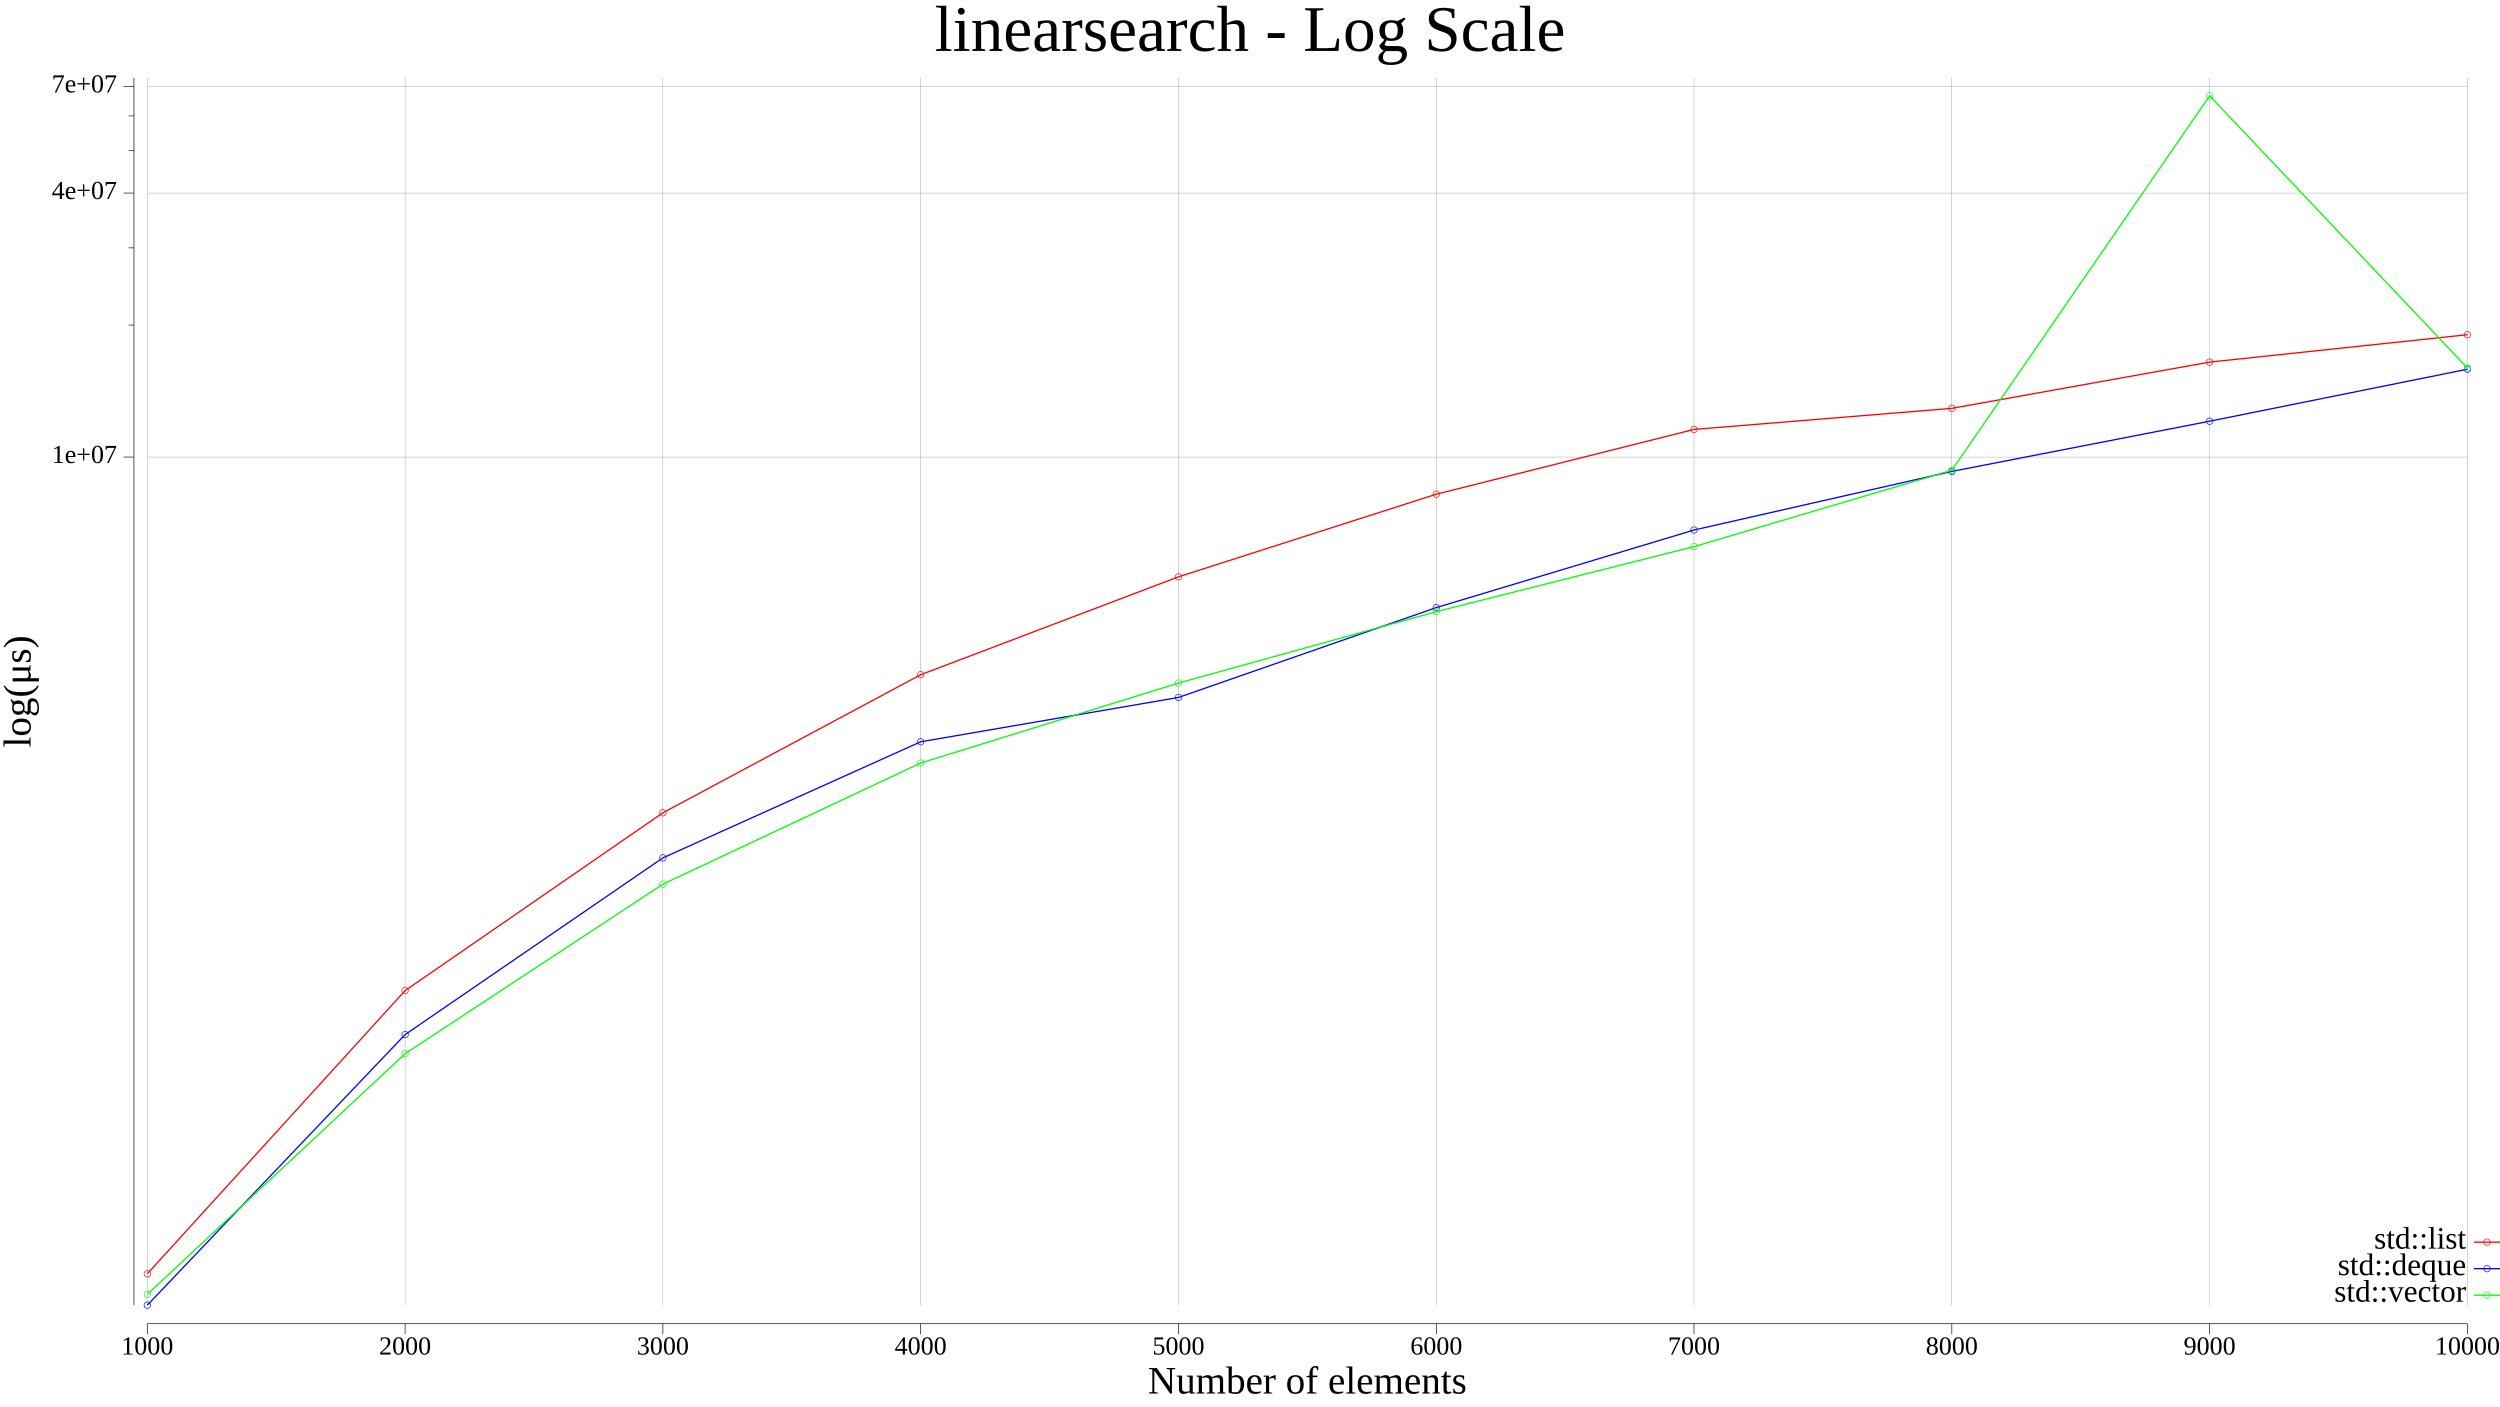
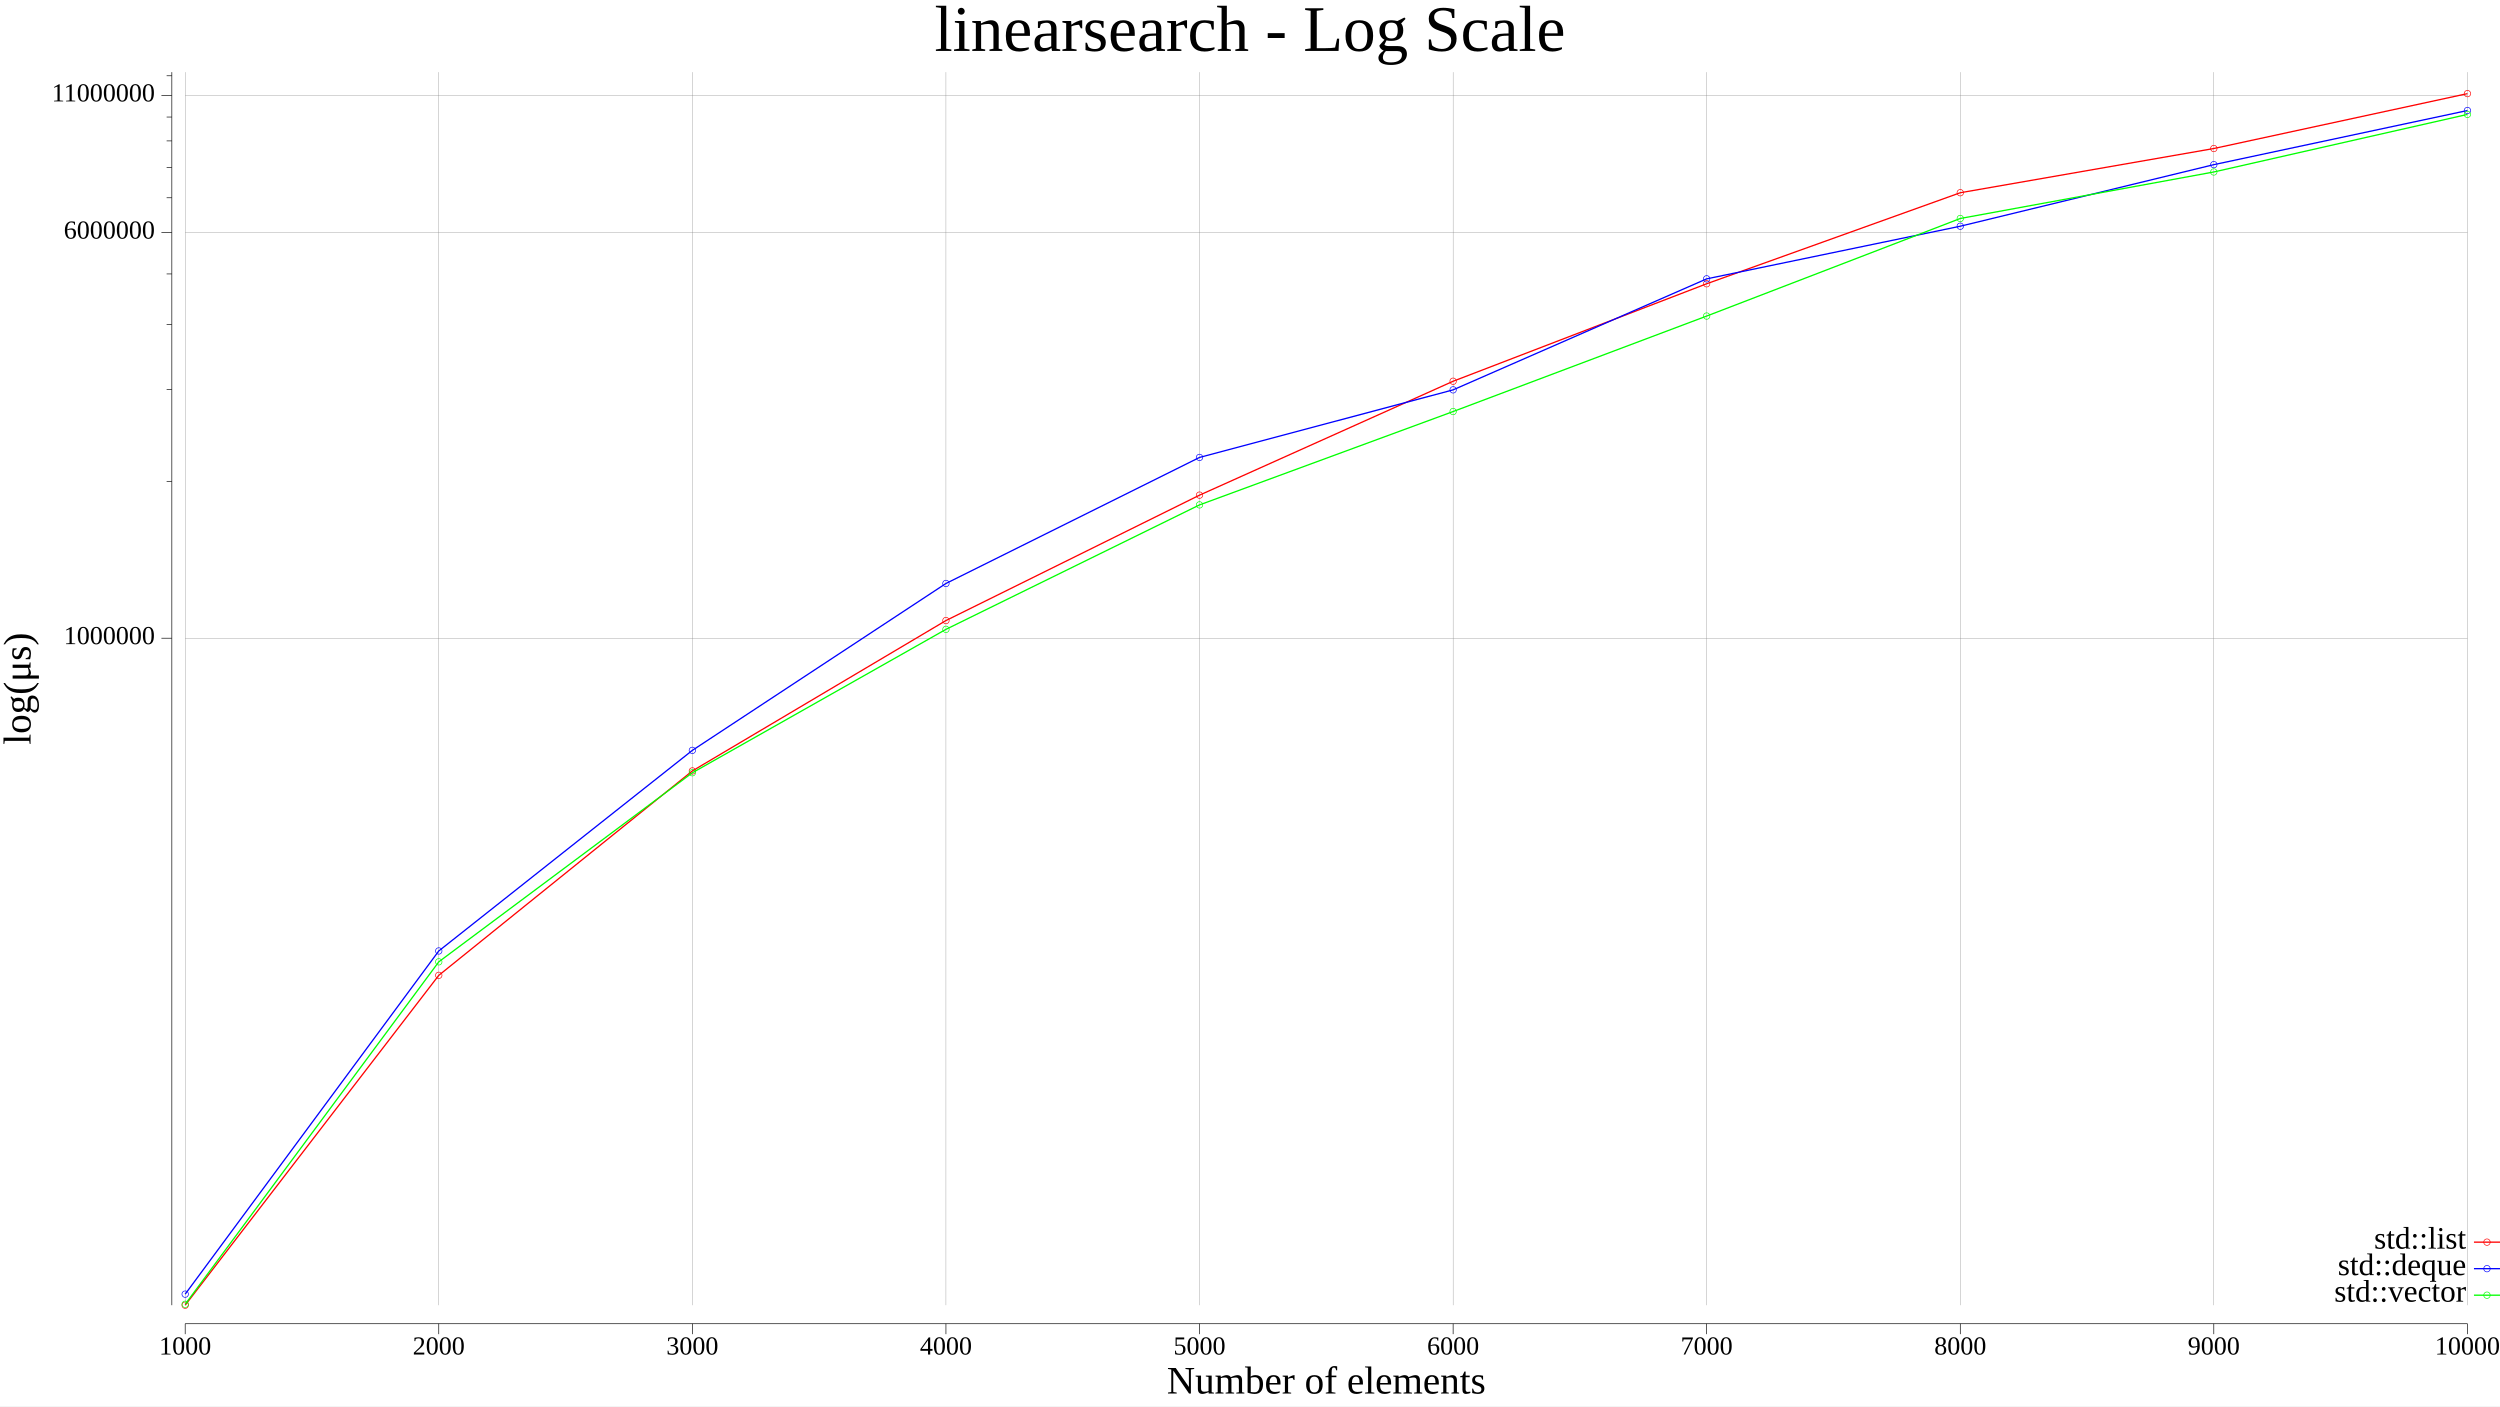
<svg xmlns="http://www.w3.org/2000/svg" width="1920pt" height="1080pt" viewBox="0 0 1920 1080">
  <g transform="scale(1, -1) translate(0, -1080)">
    <path d="M0,0L1920,0L1920,1080L0,1080Z" style="fill:#FFFFFF" />
    <text x="717.76" y="-1040.9" transform="scale(1, -1)" style="font-family:Liberation Serif;font-variant:normal;font-weight:normal;font-style:normal;font-size:50px">linearsearch - Log Scale</text>
-     <text x="881.6" y="-9.756" transform="scale(1, -1)" style="font-family:Liberation Serif;font-variant:normal;font-weight:normal;font-style:normal;font-size:30px">Number of elements</text>
-     <text x="93.118" y="-39.727" transform="scale(1, -1)" style="font-family:Liberation Serif;font-variant:normal;font-weight:normal;font-style:normal;font-size:20px">1000</text>
-     <text x="291.11" y="-39.727" transform="scale(1, -1)" style="font-family:Liberation Serif;font-variant:normal;font-weight:normal;font-style:normal;font-size:20px">2000</text>
-     <text x="489.09" y="-39.727" transform="scale(1, -1)" style="font-family:Liberation Serif;font-variant:normal;font-weight:normal;font-style:normal;font-size:20px">3000</text>
-     <text x="687.08" y="-39.727" transform="scale(1, -1)" style="font-family:Liberation Serif;font-variant:normal;font-weight:normal;font-style:normal;font-size:20px">4000</text>
-     <text x="885.07" y="-39.727" transform="scale(1, -1)" style="font-family:Liberation Serif;font-variant:normal;font-weight:normal;font-style:normal;font-size:20px">5000</text>
-     <text x="1083.1" y="-39.727" transform="scale(1, -1)" style="font-family:Liberation Serif;font-variant:normal;font-weight:normal;font-style:normal;font-size:20px">6000</text>
-     <text x="1281" y="-39.727" transform="scale(1, -1)" style="font-family:Liberation Serif;font-variant:normal;font-weight:normal;font-style:normal;font-size:20px">7000</text>
-     <text x="1479" y="-39.727" transform="scale(1, -1)" style="font-family:Liberation Serif;font-variant:normal;font-weight:normal;font-style:normal;font-size:20px">8000</text>
-     <text x="1677" y="-39.727" transform="scale(1, -1)" style="font-family:Liberation Serif;font-variant:normal;font-weight:normal;font-style:normal;font-size:20px">9000</text>
+     <text x="896.15" y="-9.756" transform="scale(1, -1)" style="font-family:Liberation Serif;font-variant:normal;font-weight:normal;font-style:normal;font-size:30px">Number of elements</text>
+     <text x="122.22" y="-39.727" transform="scale(1, -1)" style="font-family:Liberation Serif;font-variant:normal;font-weight:normal;font-style:normal;font-size:20px">1000</text>
+     <text x="316.97" y="-39.727" transform="scale(1, -1)" style="font-family:Liberation Serif;font-variant:normal;font-weight:normal;font-style:normal;font-size:20px">2000</text>
+     <text x="511.73" y="-39.727" transform="scale(1, -1)" style="font-family:Liberation Serif;font-variant:normal;font-weight:normal;font-style:normal;font-size:20px">3000</text>
+     <text x="706.48" y="-39.727" transform="scale(1, -1)" style="font-family:Liberation Serif;font-variant:normal;font-weight:normal;font-style:normal;font-size:20px">4000</text>
+     <text x="901.23" y="-39.727" transform="scale(1, -1)" style="font-family:Liberation Serif;font-variant:normal;font-weight:normal;font-style:normal;font-size:20px">5000</text>
+     <text x="1096" y="-39.727" transform="scale(1, -1)" style="font-family:Liberation Serif;font-variant:normal;font-weight:normal;font-style:normal;font-size:20px">6000</text>
+     <text x="1290.7" y="-39.727" transform="scale(1, -1)" style="font-family:Liberation Serif;font-variant:normal;font-weight:normal;font-style:normal;font-size:20px">7000</text>
+     <text x="1485.5" y="-39.727" transform="scale(1, -1)" style="font-family:Liberation Serif;font-variant:normal;font-weight:normal;font-style:normal;font-size:20px">8000</text>
+     <text x="1680.2" y="-39.727" transform="scale(1, -1)" style="font-family:Liberation Serif;font-variant:normal;font-weight:normal;font-style:normal;font-size:20px">9000</text>
    <text x="1870" y="-39.727" transform="scale(1, -1)" style="font-family:Liberation Serif;font-variant:normal;font-weight:normal;font-style:normal;font-size:20px">10000</text>
-     <path d="M113.12,55.371L113.12,63.371" style="fill:none;stroke:#000000;stroke-width:0.5" />
-     <path d="M311.11,55.371L311.11,63.371" style="fill:none;stroke:#000000;stroke-width:0.5" />
-     <path d="M509.09,55.371L509.09,63.371" style="fill:none;stroke:#000000;stroke-width:0.5" />
-     <path d="M707.08,55.371L707.08,63.371" style="fill:none;stroke:#000000;stroke-width:0.5" />
-     <path d="M905.07,55.371L905.07,63.371" style="fill:none;stroke:#000000;stroke-width:0.5" />
-     <path d="M1103.1,55.371L1103.1,63.371" style="fill:none;stroke:#000000;stroke-width:0.5" />
-     <path d="M1301,55.371L1301,63.371" style="fill:none;stroke:#000000;stroke-width:0.5" />
-     <path d="M1499,55.371L1499,63.371" style="fill:none;stroke:#000000;stroke-width:0.5" />
-     <path d="M1697,55.371L1697,63.371" style="fill:none;stroke:#000000;stroke-width:0.5" />
+     <path d="M142.22,55.371L142.22,63.371" style="fill:none;stroke:#000000;stroke-width:0.5" />
+     <path d="M336.97,55.371L336.97,63.371" style="fill:none;stroke:#000000;stroke-width:0.5" />
+     <path d="M531.73,55.371L531.73,63.371" style="fill:none;stroke:#000000;stroke-width:0.5" />
+     <path d="M726.48,55.371L726.48,63.371" style="fill:none;stroke:#000000;stroke-width:0.5" />
+     <path d="M921.23,55.371L921.23,63.371" style="fill:none;stroke:#000000;stroke-width:0.5" />
+     <path d="M1116,55.371L1116,63.371" style="fill:none;stroke:#000000;stroke-width:0.5" />
+     <path d="M1310.7,55.371L1310.7,63.371" style="fill:none;stroke:#000000;stroke-width:0.5" />
+     <path d="M1505.5,55.371L1505.5,63.371" style="fill:none;stroke:#000000;stroke-width:0.5" />
+     <path d="M1700.2,55.371L1700.2,63.371" style="fill:none;stroke:#000000;stroke-width:0.5" />
    <path d="M1895,55.371L1895,63.371" style="fill:none;stroke:#000000;stroke-width:0.5" />
-     <path d="M113.12,63.371L1895,63.371" style="fill:none;stroke:#000000;stroke-width:0.5" />
+     <path d="M142.22,63.371L1895,63.371" style="fill:none;stroke:#000000;stroke-width:0.5" />
    <g transform="rotate(90)">
-       <text x="505.94" y="23.467" transform="scale(1, -1)" style="font-family:Liberation Serif;font-variant:normal;font-weight:normal;font-style:normal;font-size:30px">log(μs)</text>
+       <text x="508.08" y="23.467" transform="scale(1, -1)" style="font-family:Liberation Serif;font-variant:normal;font-weight:normal;font-style:normal;font-size:30px">log(μs)</text>
    </g>
-     <text x="39.712" y="-724.41" transform="scale(1, -1)" style="font-family:Liberation Serif;font-variant:normal;font-weight:normal;font-style:normal;font-size:20px">1e+07</text>
-     <text x="39.712" y="-927.15" transform="scale(1, -1)" style="font-family:Liberation Serif;font-variant:normal;font-weight:normal;font-style:normal;font-size:20px">4e+07</text>
-     <text x="39.712" y="-1009" transform="scale(1, -1)" style="font-family:Liberation Serif;font-variant:normal;font-weight:normal;font-style:normal;font-size:20px">7e+07</text>
-     <path d="M94.868,728.98L102.87,728.98" style="fill:none;stroke:#000000;stroke-width:0.5" />
-     <path d="M94.868,931.72L102.87,931.72" style="fill:none;stroke:#000000;stroke-width:0.5" />
-     <path d="M94.868,1013.6L102.87,1013.6" style="fill:none;stroke:#000000;stroke-width:0.5" />
-     <path d="M98.868,830.35L102.87,830.35" style="fill:none;stroke:#000000;stroke-width:0.5" />
-     <path d="M98.868,889.64L102.87,889.64" style="fill:none;stroke:#000000;stroke-width:0.5" />
-     <path d="M98.868,964.35L102.87,964.35" style="fill:none;stroke:#000000;stroke-width:0.5" />
-     <path d="M98.868,991.01L102.87,991.01" style="fill:none;stroke:#000000;stroke-width:0.5" />
-     <path d="M102.87,77.61L102.87,1020.3" style="fill:none;stroke:#000000;stroke-width:0.5" />
-     <path d="M113.12,77.61L113.12,1020.3" style="fill:none;stroke:#808080;stroke-width:0.25" />
-     <path d="M311.11,77.61L311.11,1020.3" style="fill:none;stroke:#808080;stroke-width:0.25" />
-     <path d="M509.09,77.61L509.09,1020.3" style="fill:none;stroke:#808080;stroke-width:0.25" />
-     <path d="M707.08,77.61L707.08,1020.3" style="fill:none;stroke:#808080;stroke-width:0.25" />
-     <path d="M905.07,77.61L905.07,1020.3" style="fill:none;stroke:#808080;stroke-width:0.25" />
-     <path d="M1103.1,77.61L1103.1,1020.3" style="fill:none;stroke:#808080;stroke-width:0.25" />
-     <path d="M1301,77.61L1301,1020.3" style="fill:none;stroke:#808080;stroke-width:0.25" />
-     <path d="M1499,77.61L1499,1020.3" style="fill:none;stroke:#808080;stroke-width:0.25" />
-     <path d="M1697,77.61L1697,1020.3" style="fill:none;stroke:#808080;stroke-width:0.25" />
-     <path d="M1895,77.61L1895,1020.3" style="fill:none;stroke:#808080;stroke-width:0.25" />
-     <path d="M113.12,728.98L1895,728.98" style="fill:none;stroke:#808080;stroke-width:0.25" />
-     <path d="M113.12,931.72L1895,931.72" style="fill:none;stroke:#808080;stroke-width:0.25" />
-     <path d="M113.12,1013.6L1895,1013.6" style="fill:none;stroke:#808080;stroke-width:0.25" />
-     <path d="M113.12,101.72L311.11,319.22L509.09,455.79L707.08,561.83L905.07,637.02L1103.1,700.47L1301,750.22L1499,766.4L1697,801.92L1895,822.96" style="fill:none;stroke:#FF0000" />
-     <path d="M115.62,101.72A2.5,2.5 0 1 1 110.62,101.72A2.5,2.5 0 1 1 115.62,101.72Z" style="fill:none;stroke:#FF0000;stroke-width:0.5" />
-     <path d="M313.61,319.22A2.5,2.5 0 1 1 308.61,319.22A2.5,2.5 0 1 1 313.61,319.22Z" style="fill:none;stroke:#FF0000;stroke-width:0.5" />
-     <path d="M511.59,455.79A2.5,2.5 0 1 1 506.59,455.79A2.5,2.5 0 1 1 511.59,455.79Z" style="fill:none;stroke:#FF0000;stroke-width:0.5" />
-     <path d="M709.58,561.83A2.5,2.5 0 1 1 704.58,561.83A2.5,2.5 0 1 1 709.58,561.83Z" style="fill:none;stroke:#FF0000;stroke-width:0.5" />
-     <path d="M907.57,637.02A2.5,2.5 0 1 1 902.57,637.02A2.5,2.5 0 1 1 907.57,637.02Z" style="fill:none;stroke:#FF0000;stroke-width:0.5" />
-     <path d="M1105.6,700.47A2.5,2.5 0 1 1 1100.6,700.47A2.5,2.5 0 1 1 1105.6,700.47Z" style="fill:none;stroke:#FF0000;stroke-width:0.5" />
-     <path d="M1303.5,750.22A2.5,2.5 0 1 1 1298.5,750.22A2.5,2.5 0 1 1 1303.5,750.22Z" style="fill:none;stroke:#FF0000;stroke-width:0.5" />
-     <path d="M1501.5,766.4A2.5,2.5 0 1 1 1496.5,766.4A2.5,2.5 0 1 1 1501.5,766.4Z" style="fill:none;stroke:#FF0000;stroke-width:0.5" />
-     <path d="M1699.5,801.92A2.5,2.5 0 1 1 1694.5,801.92A2.5,2.5 0 1 1 1699.5,801.92Z" style="fill:none;stroke:#FF0000;stroke-width:0.5" />
-     <path d="M1897.5,822.96A2.5,2.5 0 1 1 1892.5,822.96A2.5,2.5 0 1 1 1897.5,822.96Z" style="fill:none;stroke:#FF0000;stroke-width:0.5" />
-     <path d="M113.12,77.61L311.11,285.44L509.09,421.17L707.08,510.32L905.07,544.37L1103.1,613.39L1301,672.95L1499,717.96L1697,756.52L1895,796.46" style="fill:none;stroke:#0000FF" />
-     <path d="M115.62,77.61A2.5,2.5 0 1 1 110.62,77.61A2.5,2.5 0 1 1 115.62,77.61Z" style="fill:none;stroke:#0000FF;stroke-width:0.5" />
-     <path d="M313.61,285.44A2.5,2.5 0 1 1 308.61,285.44A2.5,2.5 0 1 1 313.61,285.44Z" style="fill:none;stroke:#0000FF;stroke-width:0.5" />
-     <path d="M511.59,421.17A2.5,2.5 0 1 1 506.59,421.17A2.5,2.5 0 1 1 511.59,421.17Z" style="fill:none;stroke:#0000FF;stroke-width:0.5" />
-     <path d="M709.58,510.32A2.5,2.5 0 1 1 704.58,510.32A2.5,2.5 0 1 1 709.58,510.32Z" style="fill:none;stroke:#0000FF;stroke-width:0.5" />
-     <path d="M907.57,544.37A2.5,2.5 0 1 1 902.57,544.37A2.5,2.5 0 1 1 907.57,544.37Z" style="fill:none;stroke:#0000FF;stroke-width:0.5" />
-     <path d="M1105.6,613.39A2.5,2.5 0 1 1 1100.6,613.39A2.5,2.5 0 1 1 1105.6,613.39Z" style="fill:none;stroke:#0000FF;stroke-width:0.5" />
-     <path d="M1303.5,672.95A2.5,2.5 0 1 1 1298.5,672.95A2.5,2.5 0 1 1 1303.5,672.95Z" style="fill:none;stroke:#0000FF;stroke-width:0.5" />
-     <path d="M1501.5,717.96A2.5,2.5 0 1 1 1496.5,717.96A2.5,2.5 0 1 1 1501.5,717.96Z" style="fill:none;stroke:#0000FF;stroke-width:0.5" />
-     <path d="M1699.5,756.52A2.5,2.5 0 1 1 1694.5,756.52A2.5,2.5 0 1 1 1699.5,756.52Z" style="fill:none;stroke:#0000FF;stroke-width:0.5" />
-     <path d="M1897.5,796.46A2.5,2.5 0 1 1 1892.5,796.46A2.5,2.5 0 1 1 1897.5,796.46Z" style="fill:none;stroke:#0000FF;stroke-width:0.5" />
-     <path d="M113.12,85.941L311.11,270.78L509.09,400.97L707.08,494.01L905.07,555.43L1103.1,610.28L1301,660.2L1499,718.86L1697,1006.4L1895,797.33" style="fill:none;stroke:#00FF00" />
-     <path d="M115.62,85.941A2.5,2.5 0 1 1 110.62,85.941A2.5,2.5 0 1 1 115.62,85.941Z" style="fill:none;stroke:#00FF00;stroke-width:0.5" />
-     <path d="M313.61,270.78A2.5,2.5 0 1 1 308.61,270.78A2.5,2.5 0 1 1 313.61,270.78Z" style="fill:none;stroke:#00FF00;stroke-width:0.5" />
-     <path d="M511.59,400.97A2.5,2.5 0 1 1 506.59,400.97A2.5,2.5 0 1 1 511.59,400.97Z" style="fill:none;stroke:#00FF00;stroke-width:0.5" />
-     <path d="M709.58,494.01A2.5,2.5 0 1 1 704.58,494.01A2.5,2.5 0 1 1 709.58,494.01Z" style="fill:none;stroke:#00FF00;stroke-width:0.5" />
-     <path d="M907.57,555.43A2.5,2.5 0 1 1 902.57,555.43A2.5,2.5 0 1 1 907.57,555.43Z" style="fill:none;stroke:#00FF00;stroke-width:0.5" />
-     <path d="M1105.6,610.28A2.5,2.5 0 1 1 1100.6,610.28A2.5,2.5 0 1 1 1105.6,610.28Z" style="fill:none;stroke:#00FF00;stroke-width:0.5" />
-     <path d="M1303.5,660.2A2.5,2.5 0 1 1 1298.5,660.2A2.5,2.5 0 1 1 1303.5,660.2Z" style="fill:none;stroke:#00FF00;stroke-width:0.5" />
-     <path d="M1501.5,718.86A2.5,2.5 0 1 1 1496.5,718.86A2.5,2.5 0 1 1 1501.5,718.86Z" style="fill:none;stroke:#00FF00;stroke-width:0.5" />
-     <path d="M1699.5,1006.4A2.5,2.5 0 1 1 1694.5,1006.4A2.5,2.5 0 1 1 1699.5,1006.4Z" style="fill:none;stroke:#00FF00;stroke-width:0.5" />
-     <path d="M1897.5,797.33A2.5,2.5 0 1 1 1892.5,797.33A2.5,2.5 0 1 1 1897.5,797.33Z" style="fill:none;stroke:#00FF00;stroke-width:0.5" />
+     <text x="48.97" y="-585.29" transform="scale(1, -1)" style="font-family:Liberation Serif;font-variant:normal;font-weight:normal;font-style:normal;font-size:20px">1000000</text>
+     <text x="48.97" y="-896.74" transform="scale(1, -1)" style="font-family:Liberation Serif;font-variant:normal;font-weight:normal;font-style:normal;font-size:20px">6000000</text>
+     <text x="39.712" y="-1002.1" transform="scale(1, -1)" style="font-family:Liberation Serif;font-variant:normal;font-weight:normal;font-style:normal;font-size:20px">11000000</text>
+     <path d="M123.97,589.86L131.97,589.86" style="fill:none;stroke:#000000;stroke-width:0.5" />
+     <path d="M123.97,901.31L131.97,901.31" style="fill:none;stroke:#000000;stroke-width:0.5" />
+     <path d="M123.97,1006.7L131.97,1006.7" style="fill:none;stroke:#000000;stroke-width:0.5" />
+     <path d="M127.97,710.35L131.97,710.35" style="fill:none;stroke:#000000;stroke-width:0.5" />
+     <path d="M127.97,780.83L131.97,780.83" style="fill:none;stroke:#000000;stroke-width:0.5" />
+     <path d="M127.97,830.83L131.97,830.83" style="fill:none;stroke:#000000;stroke-width:0.5" />
+     <path d="M127.97,869.62L131.97,869.62" style="fill:none;stroke:#000000;stroke-width:0.5" />
+     <path d="M127.97,928.11L131.97,928.11" style="fill:none;stroke:#000000;stroke-width:0.5" />
+     <path d="M127.97,951.32L131.97,951.32" style="fill:none;stroke:#000000;stroke-width:0.5" />
+     <path d="M127.97,971.79L131.97,971.79" style="fill:none;stroke:#000000;stroke-width:0.5" />
+     <path d="M127.97,990.11L131.97,990.11" style="fill:none;stroke:#000000;stroke-width:0.5" />
+     <path d="M127.97,1021.8L131.97,1021.8" style="fill:none;stroke:#000000;stroke-width:0.5" />
+     <path d="M131.97,77.61L131.97,1024.6" style="fill:none;stroke:#000000;stroke-width:0.5" />
+     <path d="M142.22,77.61L142.22,1024.6" style="fill:none;stroke:#808080;stroke-width:0.25" />
+     <path d="M336.97,77.61L336.97,1024.6" style="fill:none;stroke:#808080;stroke-width:0.25" />
+     <path d="M531.73,77.61L531.73,1024.6" style="fill:none;stroke:#808080;stroke-width:0.25" />
+     <path d="M726.48,77.61L726.48,1024.6" style="fill:none;stroke:#808080;stroke-width:0.25" />
+     <path d="M921.23,77.61L921.23,1024.6" style="fill:none;stroke:#808080;stroke-width:0.25" />
+     <path d="M1116,77.61L1116,1024.6" style="fill:none;stroke:#808080;stroke-width:0.25" />
+     <path d="M1310.7,77.61L1310.7,1024.6" style="fill:none;stroke:#808080;stroke-width:0.25" />
+     <path d="M1505.5,77.61L1505.5,1024.6" style="fill:none;stroke:#808080;stroke-width:0.25" />
+     <path d="M1700.2,77.61L1700.2,1024.6" style="fill:none;stroke:#808080;stroke-width:0.25" />
+     <path d="M1895,77.61L1895,1024.6" style="fill:none;stroke:#808080;stroke-width:0.25" />
+     <path d="M142.22,589.86L1895,589.86" style="fill:none;stroke:#808080;stroke-width:0.25" />
+     <path d="M142.22,901.31L1895,901.31" style="fill:none;stroke:#808080;stroke-width:0.25" />
+     <path d="M142.22,1006.7L1895,1006.7" style="fill:none;stroke:#808080;stroke-width:0.25" />
+     <path d="M142.22,77.61L336.97,330.94L531.73,487.93L726.48,603.42L921.23,699.73L1116,787.21L1310.7,862.07L1505.5,931.99L1700.2,965.94L1895,1008.1" style="fill:none;stroke:#FF0000" />
+     <path d="M144.72,77.61A2.5,2.5 0 1 1 139.72,77.61A2.5,2.5 0 1 1 144.72,77.61Z" style="fill:none;stroke:#FF0000;stroke-width:0.5" />
+     <path d="M339.47,330.94A2.5,2.5 0 1 1 334.47,330.94A2.5,2.5 0 1 1 339.47,330.94Z" style="fill:none;stroke:#FF0000;stroke-width:0.5" />
+     <path d="M534.23,487.93A2.5,2.5 0 1 1 529.23,487.93A2.5,2.5 0 1 1 534.23,487.93Z" style="fill:none;stroke:#FF0000;stroke-width:0.5" />
+     <path d="M728.98,603.42A2.5,2.5 0 1 1 723.98,603.42A2.5,2.5 0 1 1 728.98,603.42Z" style="fill:none;stroke:#FF0000;stroke-width:0.5" />
+     <path d="M923.73,699.73A2.5,2.5 0 1 1 918.73,699.73A2.5,2.5 0 1 1 923.73,699.73Z" style="fill:none;stroke:#FF0000;stroke-width:0.5" />
+     <path d="M1118.5,787.21A2.5,2.5 0 1 1 1113.5,787.21A2.5,2.5 0 1 1 1118.5,787.21Z" style="fill:none;stroke:#FF0000;stroke-width:0.5" />
+     <path d="M1313.2,862.07A2.5,2.5 0 1 1 1308.2,862.07A2.5,2.5 0 1 1 1313.2,862.07Z" style="fill:none;stroke:#FF0000;stroke-width:0.5" />
+     <path d="M1508,931.99A2.5,2.5 0 1 1 1503,931.99A2.5,2.5 0 1 1 1508,931.99Z" style="fill:none;stroke:#FF0000;stroke-width:0.5" />
+     <path d="M1702.7,965.94A2.5,2.5 0 1 1 1697.7,965.94A2.5,2.5 0 1 1 1702.7,965.94Z" style="fill:none;stroke:#FF0000;stroke-width:0.5" />
+     <path d="M1897.5,1008.1A2.5,2.5 0 1 1 1892.5,1008.1A2.5,2.5 0 1 1 1897.5,1008.1Z" style="fill:none;stroke:#FF0000;stroke-width:0.5" />
+     <path d="M142.22,86.097L336.97,349.66L531.73,503.72L726.48,631.89L921.23,728.69L1116,780.6L1310.7,865.84L1505.5,906.27L1700.2,953.55L1895,995.13" style="fill:none;stroke:#0000FF" />
+     <path d="M144.72,86.097A2.5,2.5 0 1 1 139.72,86.097A2.5,2.5 0 1 1 144.72,86.097Z" style="fill:none;stroke:#0000FF;stroke-width:0.5" />
+     <path d="M339.47,349.66A2.5,2.5 0 1 1 334.47,349.66A2.5,2.5 0 1 1 339.47,349.66Z" style="fill:none;stroke:#0000FF;stroke-width:0.5" />
+     <path d="M534.23,503.72A2.5,2.5 0 1 1 529.23,503.72A2.5,2.5 0 1 1 534.23,503.72Z" style="fill:none;stroke:#0000FF;stroke-width:0.5" />
+     <path d="M728.98,631.89A2.5,2.5 0 1 1 723.98,631.89A2.5,2.5 0 1 1 728.98,631.89Z" style="fill:none;stroke:#0000FF;stroke-width:0.5" />
+     <path d="M923.73,728.69A2.5,2.5 0 1 1 918.73,728.69A2.5,2.5 0 1 1 923.73,728.69Z" style="fill:none;stroke:#0000FF;stroke-width:0.5" />
+     <path d="M1118.5,780.6A2.5,2.5 0 1 1 1113.5,780.6A2.5,2.5 0 1 1 1118.5,780.6Z" style="fill:none;stroke:#0000FF;stroke-width:0.5" />
+     <path d="M1313.2,865.84A2.5,2.5 0 1 1 1308.2,865.84A2.5,2.5 0 1 1 1313.2,865.84Z" style="fill:none;stroke:#0000FF;stroke-width:0.5" />
+     <path d="M1508,906.27A2.5,2.5 0 1 1 1503,906.27A2.5,2.5 0 1 1 1508,906.27Z" style="fill:none;stroke:#0000FF;stroke-width:0.5" />
+     <path d="M1702.7,953.55A2.5,2.5 0 1 1 1697.7,953.55A2.5,2.5 0 1 1 1702.7,953.55Z" style="fill:none;stroke:#0000FF;stroke-width:0.5" />
+     <path d="M1897.5,995.13A2.5,2.5 0 1 1 1892.5,995.13A2.5,2.5 0 1 1 1897.5,995.13Z" style="fill:none;stroke:#0000FF;stroke-width:0.5" />
+     <path d="M142.22,78.331L336.97,341.31L531.73,486.53L726.48,596.66L921.23,692.24L1116,763.94L1310.7,837.27L1505.5,912.21L1700.2,947.93L1895,992.14" style="fill:none;stroke:#00FF00" />
+     <path d="M144.72,78.331A2.5,2.5 0 1 1 139.72,78.331A2.5,2.5 0 1 1 144.72,78.331Z" style="fill:none;stroke:#00FF00;stroke-width:0.5" />
+     <path d="M339.47,341.31A2.5,2.5 0 1 1 334.47,341.31A2.5,2.5 0 1 1 339.47,341.31Z" style="fill:none;stroke:#00FF00;stroke-width:0.5" />
+     <path d="M534.23,486.53A2.5,2.5 0 1 1 529.23,486.53A2.5,2.5 0 1 1 534.23,486.53Z" style="fill:none;stroke:#00FF00;stroke-width:0.5" />
+     <path d="M728.98,596.66A2.5,2.5 0 1 1 723.98,596.66A2.5,2.5 0 1 1 728.98,596.66Z" style="fill:none;stroke:#00FF00;stroke-width:0.5" />
+     <path d="M923.73,692.24A2.5,2.5 0 1 1 918.73,692.24A2.5,2.5 0 1 1 923.73,692.24Z" style="fill:none;stroke:#00FF00;stroke-width:0.5" />
+     <path d="M1118.5,763.94A2.5,2.5 0 1 1 1113.5,763.94A2.5,2.5 0 1 1 1118.5,763.94Z" style="fill:none;stroke:#00FF00;stroke-width:0.5" />
+     <path d="M1313.2,837.27A2.5,2.5 0 1 1 1308.2,837.27A2.5,2.5 0 1 1 1313.2,837.27Z" style="fill:none;stroke:#00FF00;stroke-width:0.5" />
+     <path d="M1508,912.21A2.5,2.5 0 1 1 1503,912.21A2.5,2.5 0 1 1 1508,912.21Z" style="fill:none;stroke:#00FF00;stroke-width:0.5" />
+     <path d="M1702.7,947.93A2.5,2.5 0 1 1 1697.7,947.93A2.5,2.5 0 1 1 1702.7,947.93Z" style="fill:none;stroke:#00FF00;stroke-width:0.5" />
+     <path d="M1897.5,992.14A2.5,2.5 0 1 1 1892.5,992.14A2.5,2.5 0 1 1 1897.5,992.14Z" style="fill:none;stroke:#00FF00;stroke-width:0.5" />
    <path d="M1900,126.03L1920,126.03" style="fill:none;stroke:#FF0000" />
    <path d="M1912.5,126.03A2.5,2.5 0 1 1 1907.5,126.03A2.5,2.5 0 1 1 1912.5,126.03Z" style="fill:none;stroke:#FF0000;stroke-width:0.5" />
    <text x="1823.3" y="-121.05" transform="scale(1, -1)" style="font-family:Liberation Serif;font-variant:normal;font-weight:normal;font-style:normal;font-size:24px">std::list</text>
    <path d="M1900,105.66L1920,105.66" style="fill:none;stroke:#0000FF" />
    <path d="M1912.5,105.66A2.5,2.5 0 1 1 1907.5,105.66A2.5,2.5 0 1 1 1912.5,105.66Z" style="fill:none;stroke:#0000FF;stroke-width:0.5" />
    <text x="1795.4" y="-100.69" transform="scale(1, -1)" style="font-family:Liberation Serif;font-variant:normal;font-weight:normal;font-style:normal;font-size:24px">std::deque</text>
    <path d="M1900,85.294L1920,85.294" style="fill:none;stroke:#00FF00" />
    <path d="M1912.5,85.294A2.5,2.5 0 1 1 1907.5,85.294A2.5,2.5 0 1 1 1912.5,85.294Z" style="fill:none;stroke:#00FF00;stroke-width:0.5" />
    <text x="1792.7" y="-80.319" transform="scale(1, -1)" style="font-family:Liberation Serif;font-variant:normal;font-weight:normal;font-style:normal;font-size:24px">std::vector</text>
  </g>
</svg>
